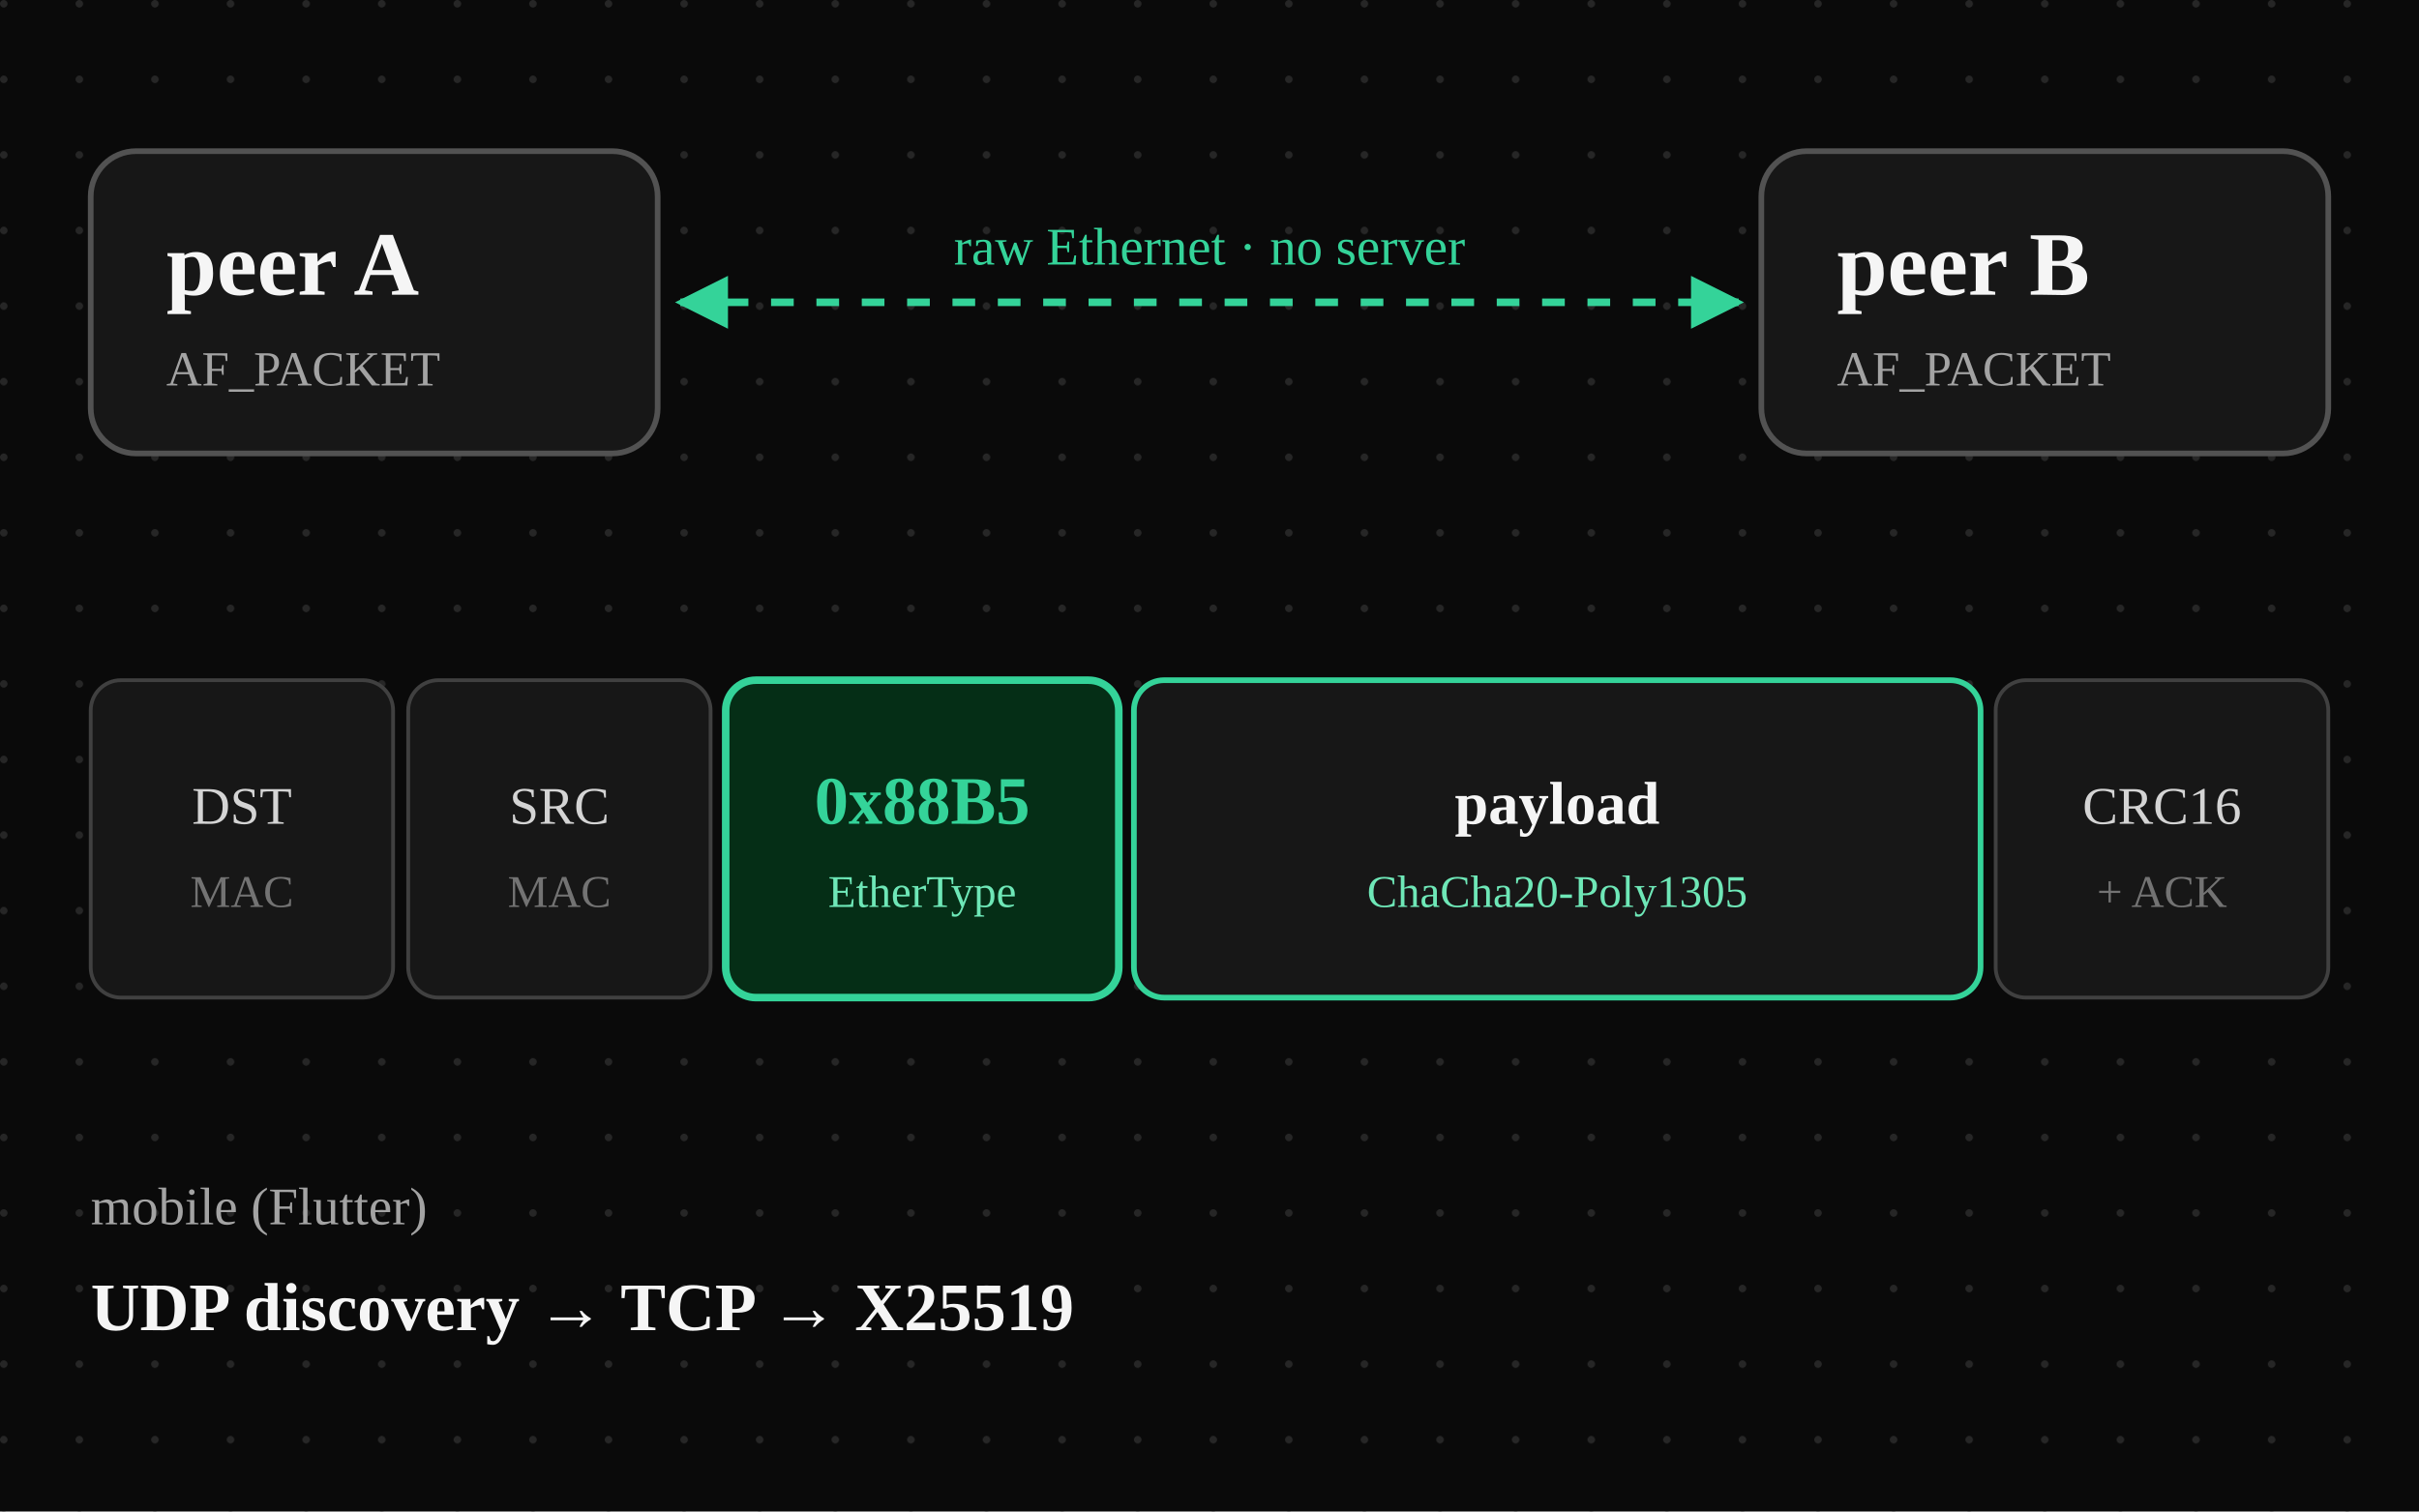
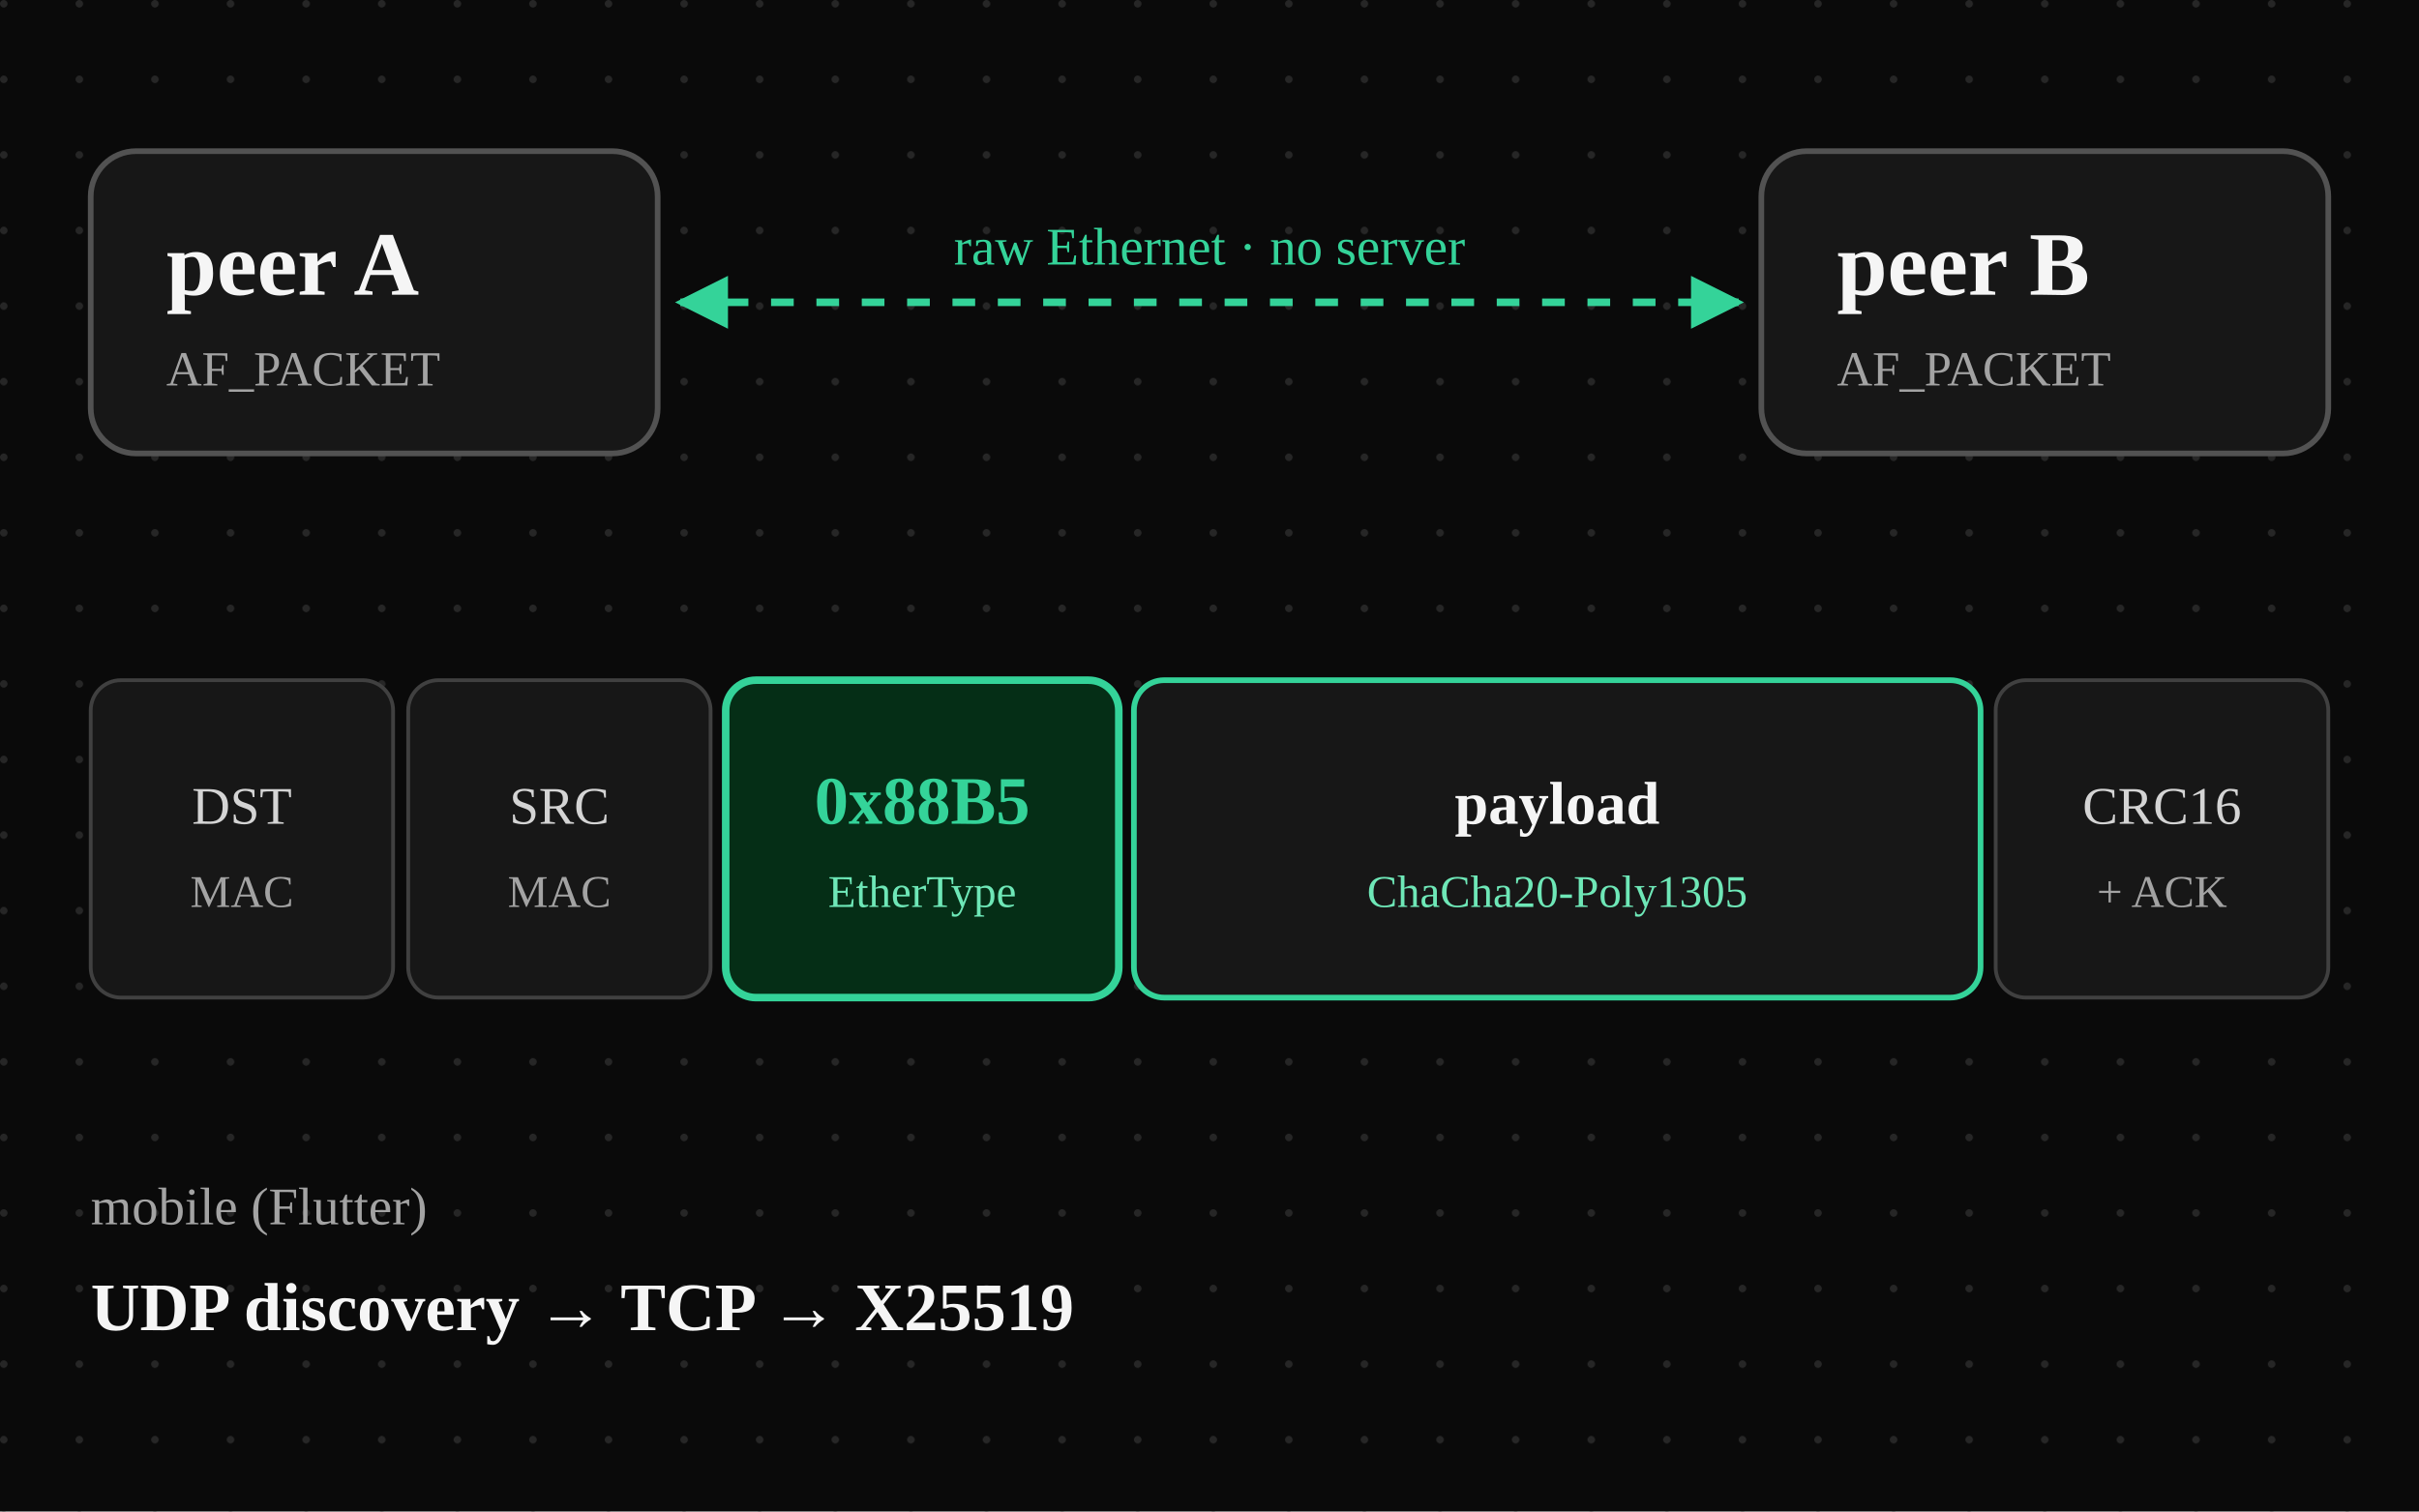
<svg xmlns="http://www.w3.org/2000/svg" viewBox="0 0 640 400">
  <defs>
    <pattern id="lc-dots" width="20" height="20" patternUnits="userSpaceOnUse">
      <circle cx="1" cy="1" r="1" fill="#262626" />
    </pattern>
    <marker id="lc-a" viewBox="0 0 10 10" refX="9" refY="5" markerWidth="7" markerHeight="7" orient="auto-start-reverse">
      <path d="M0 0L10 5L0 10z" fill="#34d399" />
    </marker>
  </defs>
  <rect width="640" height="400" fill="#0a0a0a" />
  <rect width="640" height="400" fill="url(#lc-dots)" />
  <g>
    <rect x="24" y="40" width="150" height="80" rx="12" fill="#171717" stroke="#525252" stroke-width="1.5" />
    <text x="44" y="78" fill="#f5f5f5" font-size="24" font-weight="700">peer A</text>
    <text x="44" y="102" fill="#a3a3a3" font-size="13" class="mono">AF_PACKET</text>
    <rect x="466" y="40" width="150" height="80" rx="12" fill="#171717" stroke="#525252" stroke-width="1.5" />
    <text x="486" y="78" fill="#f5f5f5" font-size="24" font-weight="700">peer B</text>
    <text x="486" y="102" fill="#a3a3a3" font-size="13" class="mono">AF_PACKET</text>
    <path d="M180 80H460" stroke="#34d399" stroke-width="2" stroke-dasharray="6 6" marker-start="url(#lc-a)" marker-end="url(#lc-a)" fill="none" />
    <text x="320" y="70" fill="#34d399" font-size="14" text-anchor="middle" class="mono">raw Ethernet · no server</text>
    <g class="mono" text-anchor="middle">
      <rect x="24" y="180" width="80" height="84" rx="8" fill="#171717" stroke="#404040" />
      <text x="64" y="218" fill="#d4d4d4" font-size="14">DST</text>
-       <text x="64" y="240" fill="#737373" font-size="12">MAC</text>
+       <text x="64" y="240" fill="#a3a3a3" font-size="12">MAC</text>
      <rect x="108" y="180" width="80" height="84" rx="8" fill="#171717" stroke="#404040" />
      <text x="148" y="218" fill="#d4d4d4" font-size="14">SRC</text>
-       <text x="148" y="240" fill="#737373" font-size="12">MAC</text>
+       <text x="148" y="240" fill="#a3a3a3" font-size="12">MAC</text>
      <rect x="192" y="180" width="104" height="84" rx="8" fill="#052e16" stroke="#34d399" stroke-width="2" />
      <text x="244" y="218" fill="#34d399" font-size="18" font-weight="700">0x88B5</text>
      <text x="244" y="240" fill="#6ee7b7" font-size="12">EtherType</text>
      <rect x="300" y="180" width="224" height="84" rx="8" fill="#171717" stroke="#34d399" stroke-width="1.5" />
      <text x="412" y="218" fill="#f5f5f5" font-size="16" font-weight="700">payload</text>
      <text x="412" y="240" fill="#6ee7b7" font-size="12">ChaCha20-Poly1305</text>
      <rect x="528" y="180" width="88" height="84" rx="8" fill="#171717" stroke="#404040" />
      <text x="572" y="218" fill="#d4d4d4" font-size="14">CRC16</text>
-       <text x="572" y="240" fill="#737373" font-size="12">+ ACK</text>
+       <text x="572" y="240" fill="#a3a3a3" font-size="12">+ ACK</text>
    </g>
    <text x="24" y="324" fill="#a3a3a3" font-size="14" class="mono">mobile (Flutter)</text>
    <text x="24" y="352" fill="#f5f5f5" font-size="18" font-weight="600">UDP discovery → TCP → X25519</text>
  </g>
</svg>
